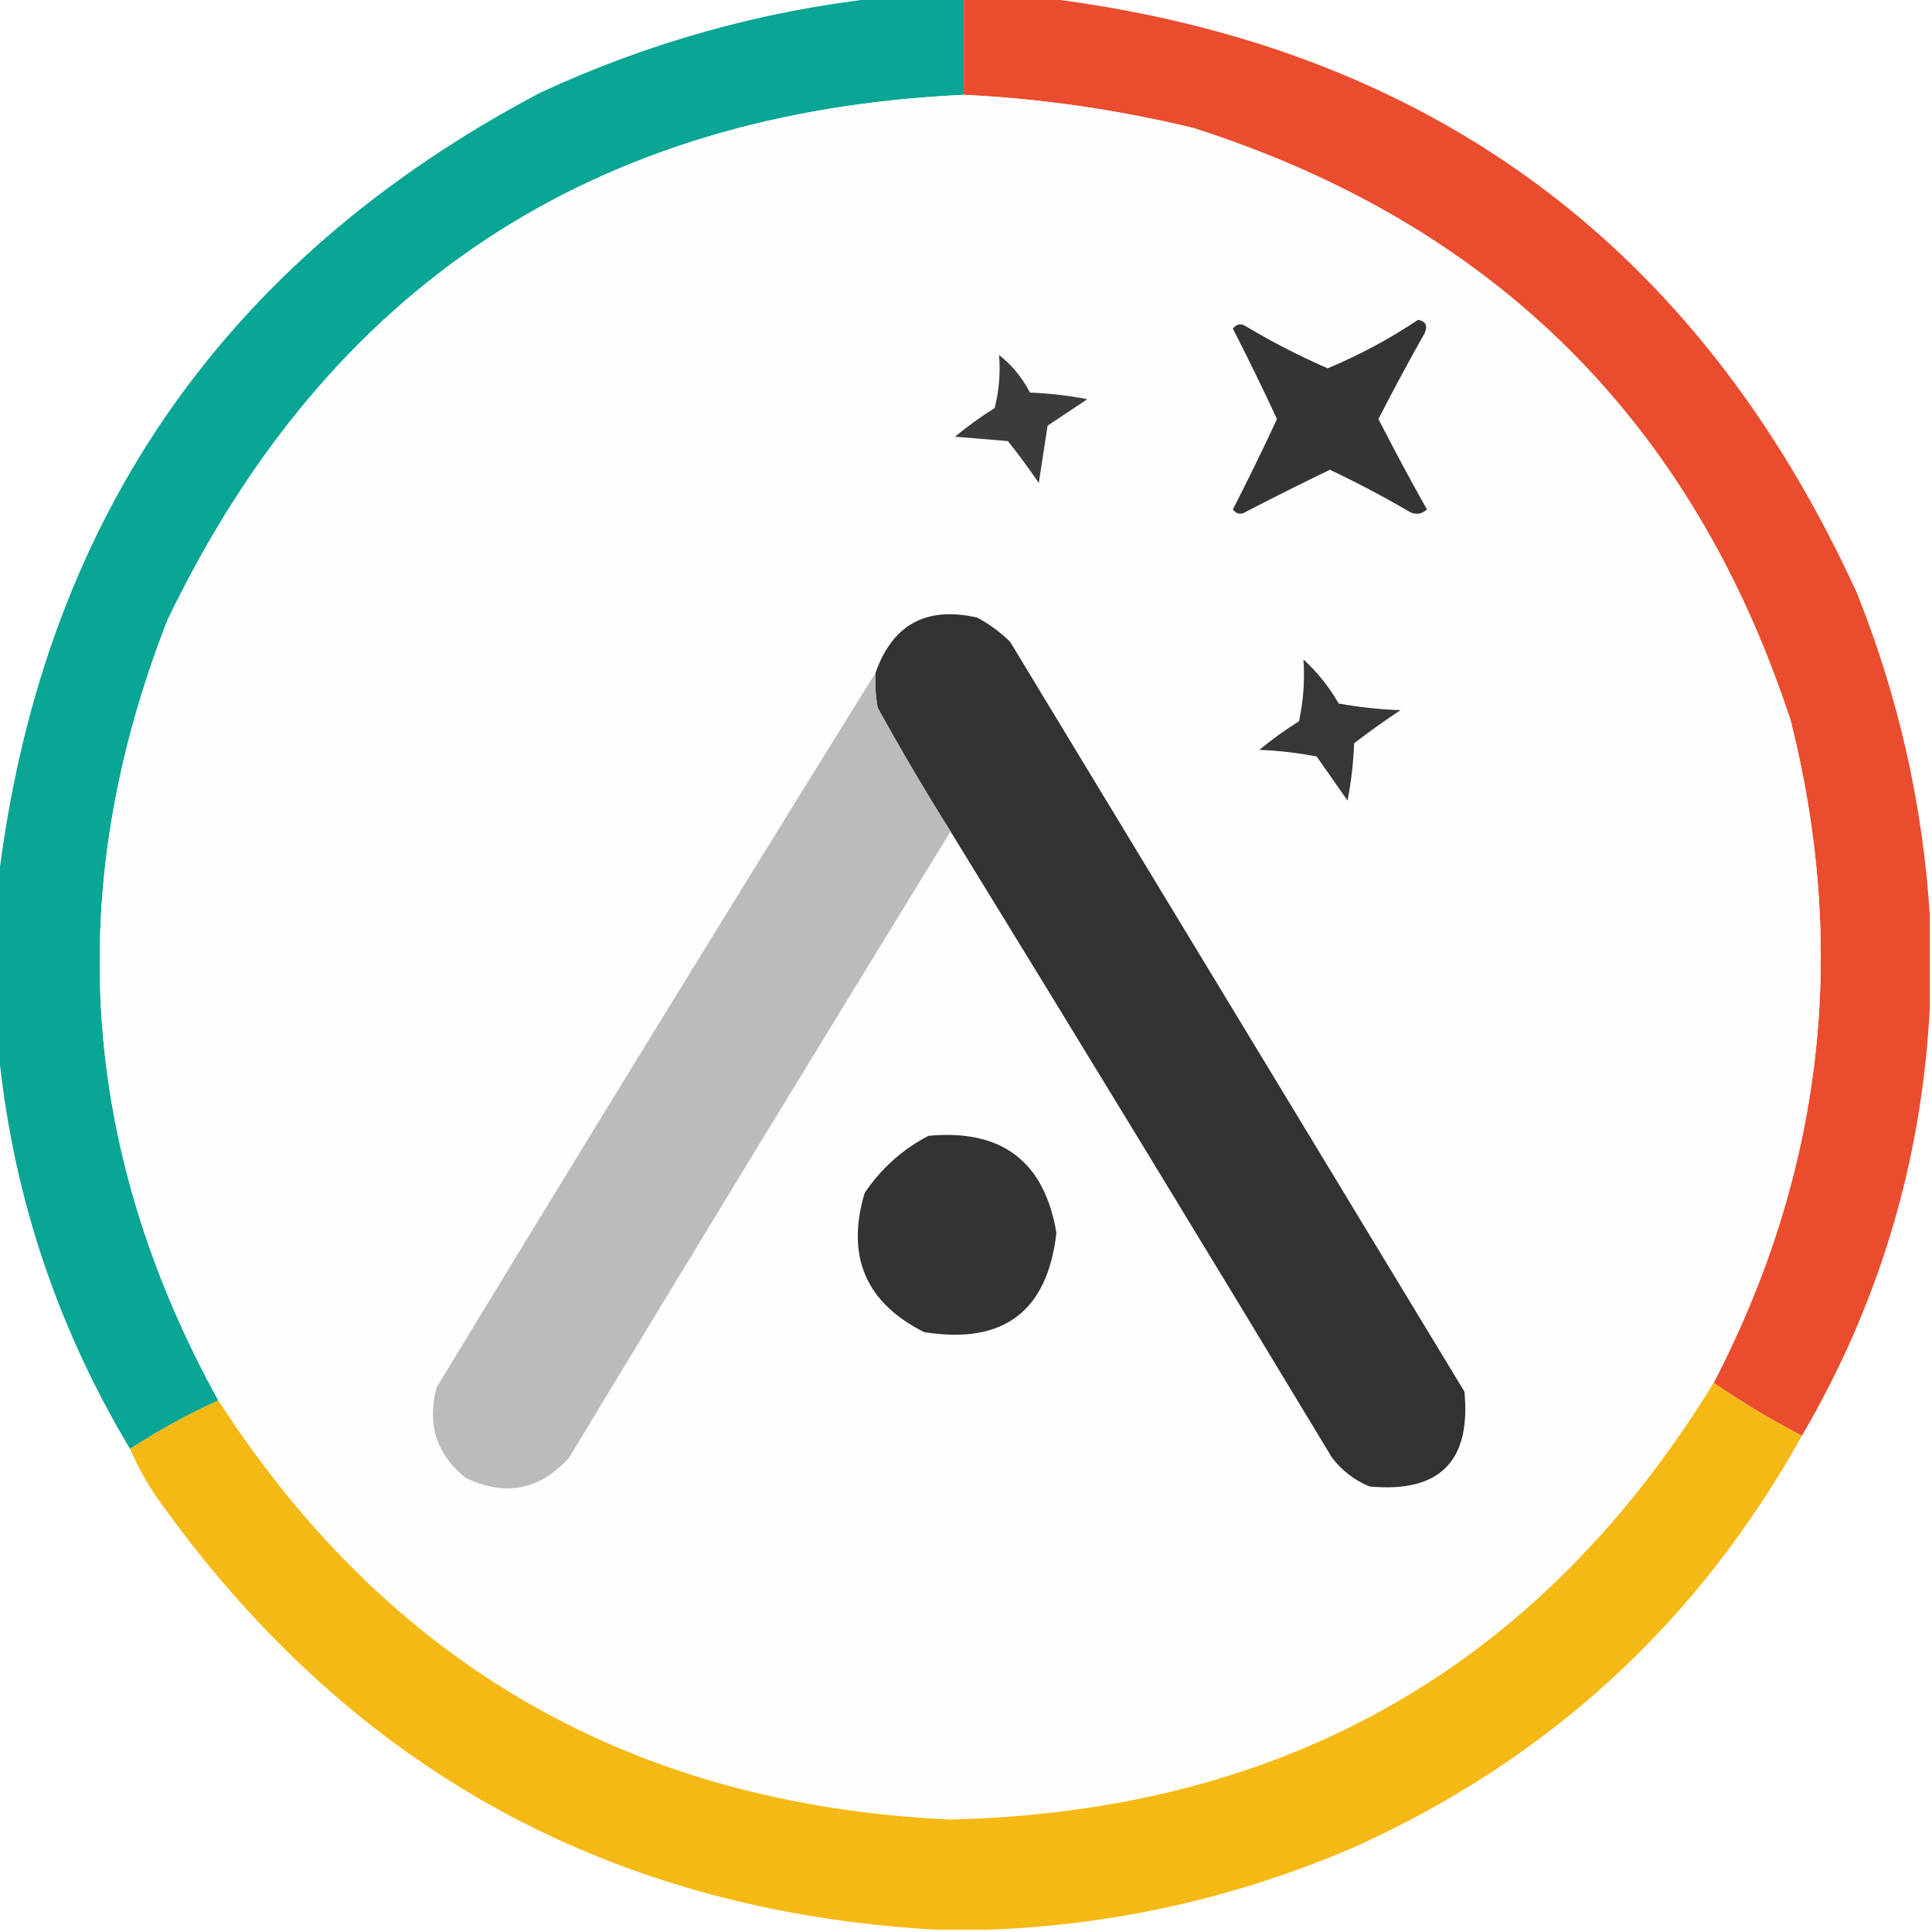
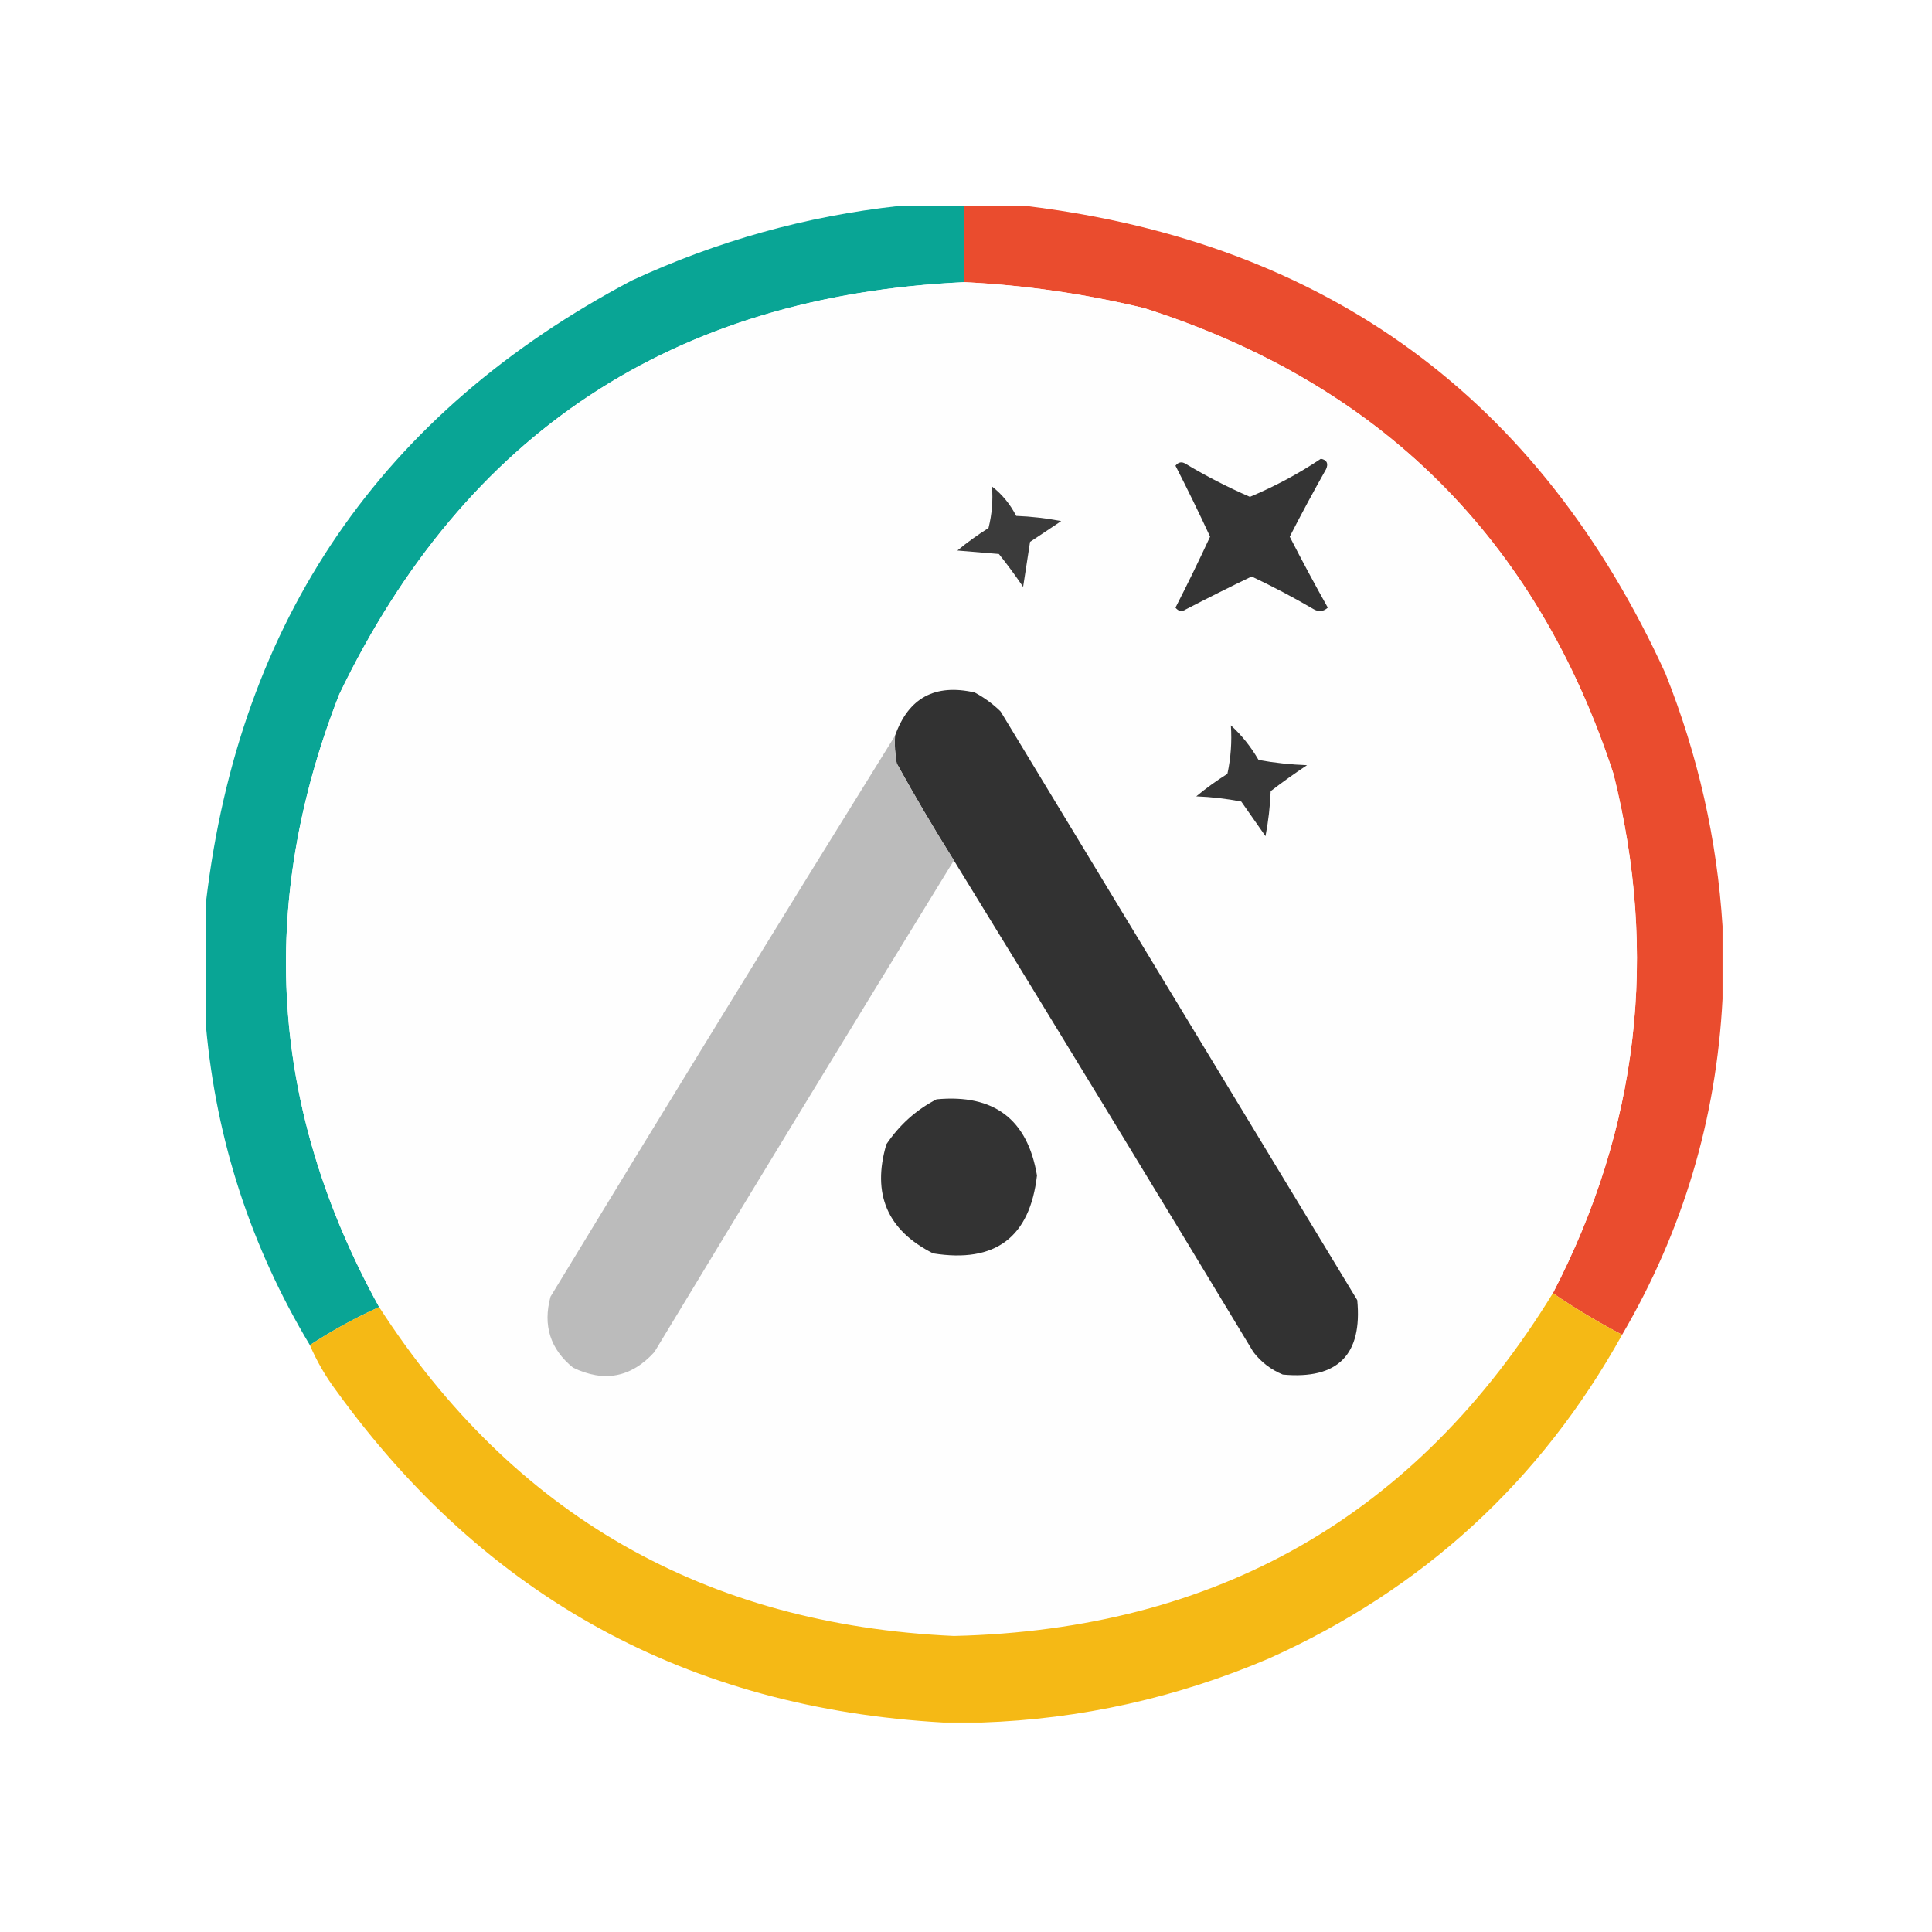
- <svg xmlns="http://www.w3.org/2000/svg" viewBox="0 0 438 438" width="100%" height="100%" style="shape-rendering:geometricPrecision;text-rendering:geometricPrecision;image-rendering:optimizeQuality;fill-rule:evenodd;clip-rule:evenodd">
+ <svg xmlns="http://www.w3.org/2000/svg" viewBox="-60 -60 558 558" width="100%" height="100%" style="shape-rendering:geometricPrecision;text-rendering:geometricPrecision;image-rendering:optimizeQuality;fill-rule:evenodd;clip-rule:evenodd">
  <path fill="#09a595" d="M199.5-.5h19v22Q92.504 27.319 38 140.5q-35.76 91.255 11.5 177a145.6 145.6 0 0 0-20 11q-25.522-42.567-30-92v-36Q13.954 78.293 122.5 21q36.926-17.101 77-21.5" style="opacity:.999" />
  <path fill="#ea4c2e" d="M218.5-.5h18q130.095 15.852 184.5 135 14.124 35.394 16.5 73v21q-2.68 52.038-29 97a198 198 0 0 1-20-12q37.113-71.613 17.5-150Q372.673 61.674 270.5 29q-25.88-6.236-52-7.5z" style="opacity:.999" />
  <path fill="#fefefe" d="M218.5 21.5q26.12 1.264 52 7.5Q372.673 61.674 406 163.5q19.613 78.387-17.5 150-59.03 96.298-173 99-107.855-4.904-166-95-47.26-85.745-11.5-177 54.503-113.181 180.5-119" style="opacity:1" />
  <path fill="#343434" d="M321.5 72.5q2.588.514 1.5 3A547 547 0 0 0 312.5 95a602 602 0 0 0 11 20.5q-1.834 1.671-4 .5a233 233 0 0 0-18-9.5 725 725 0 0 0-19 9.5q-1.702 1.124-3-.5a578 578 0 0 0 10-20.5 577 577 0 0 0-10-20.5q1.298-1.625 3-.5a161 161 0 0 0 18.5 9.5q10.916-4.578 20.5-11" style="opacity:1" />
  <path fill="#3b3b3b" d="M226.5 80.5q4.338 3.346 7 8.5 6.556.258 13 1.5l-9 6-2 13a154 154 0 0 0-7-9.5l-12-1a86 86 0 0 1 9-6.5 36.9 36.9 0 0 0 1-12" style="opacity:1" />
  <path fill="#323232" d="M215.5 188.5a577 577 0 0 1-16.5-28 32.5 32.5 0 0 1-.5-8q5.79-16.4 23-12.5a32 32 0 0 1 7.5 5.5l103 170q2.281 23.718-21.5 21.5-5.103-2.1-8.5-6.5a20572 20572 0 0 0-86.5-142" style="opacity:1" />
  <path fill="#373737" d="M295.5 149.5q4.662 4.243 8 10 6.947 1.242 14 1.5a184 184 0 0 0-10.5 7.5 86.6 86.6 0 0 1-1.5 13l-7-10a86.6 86.6 0 0 0-13-1.5 86 86 0 0 1 9-6.5 49.9 49.9 0 0 0 1-14" style="opacity:1" />
  <path fill="#bbb" d="M198.5 152.5a32.5 32.5 0 0 0 .5 8 577 577 0 0 0 16.5 28 22390 22390 0 0 0-86.5 142q-10.027 11.031-23.5 4.5-9.877-8.036-6.5-20.5a19243 19243 0 0 1 99.5-162" style="opacity:1" />
  <path fill="#333" d="M210.5 257.5q24.901-2.333 29 22-3.077 26.814-30 22.5-19.836-9.978-13.5-31.5 5.677-8.437 14.5-13" style="opacity:1" />
  <path fill="#f5b915" d="M388.5 313.5a198 198 0 0 0 20 12q-35.346 63.587-102 93.5-39.96 17.038-83 18.5h-11q-110.685-6.214-175.5-96a63.5 63.5 0 0 1-7.5-13 145.6 145.6 0 0 1 20-11q58.145 90.096 166 95 113.97-2.702 173-99" style="opacity:.999" />
</svg>
